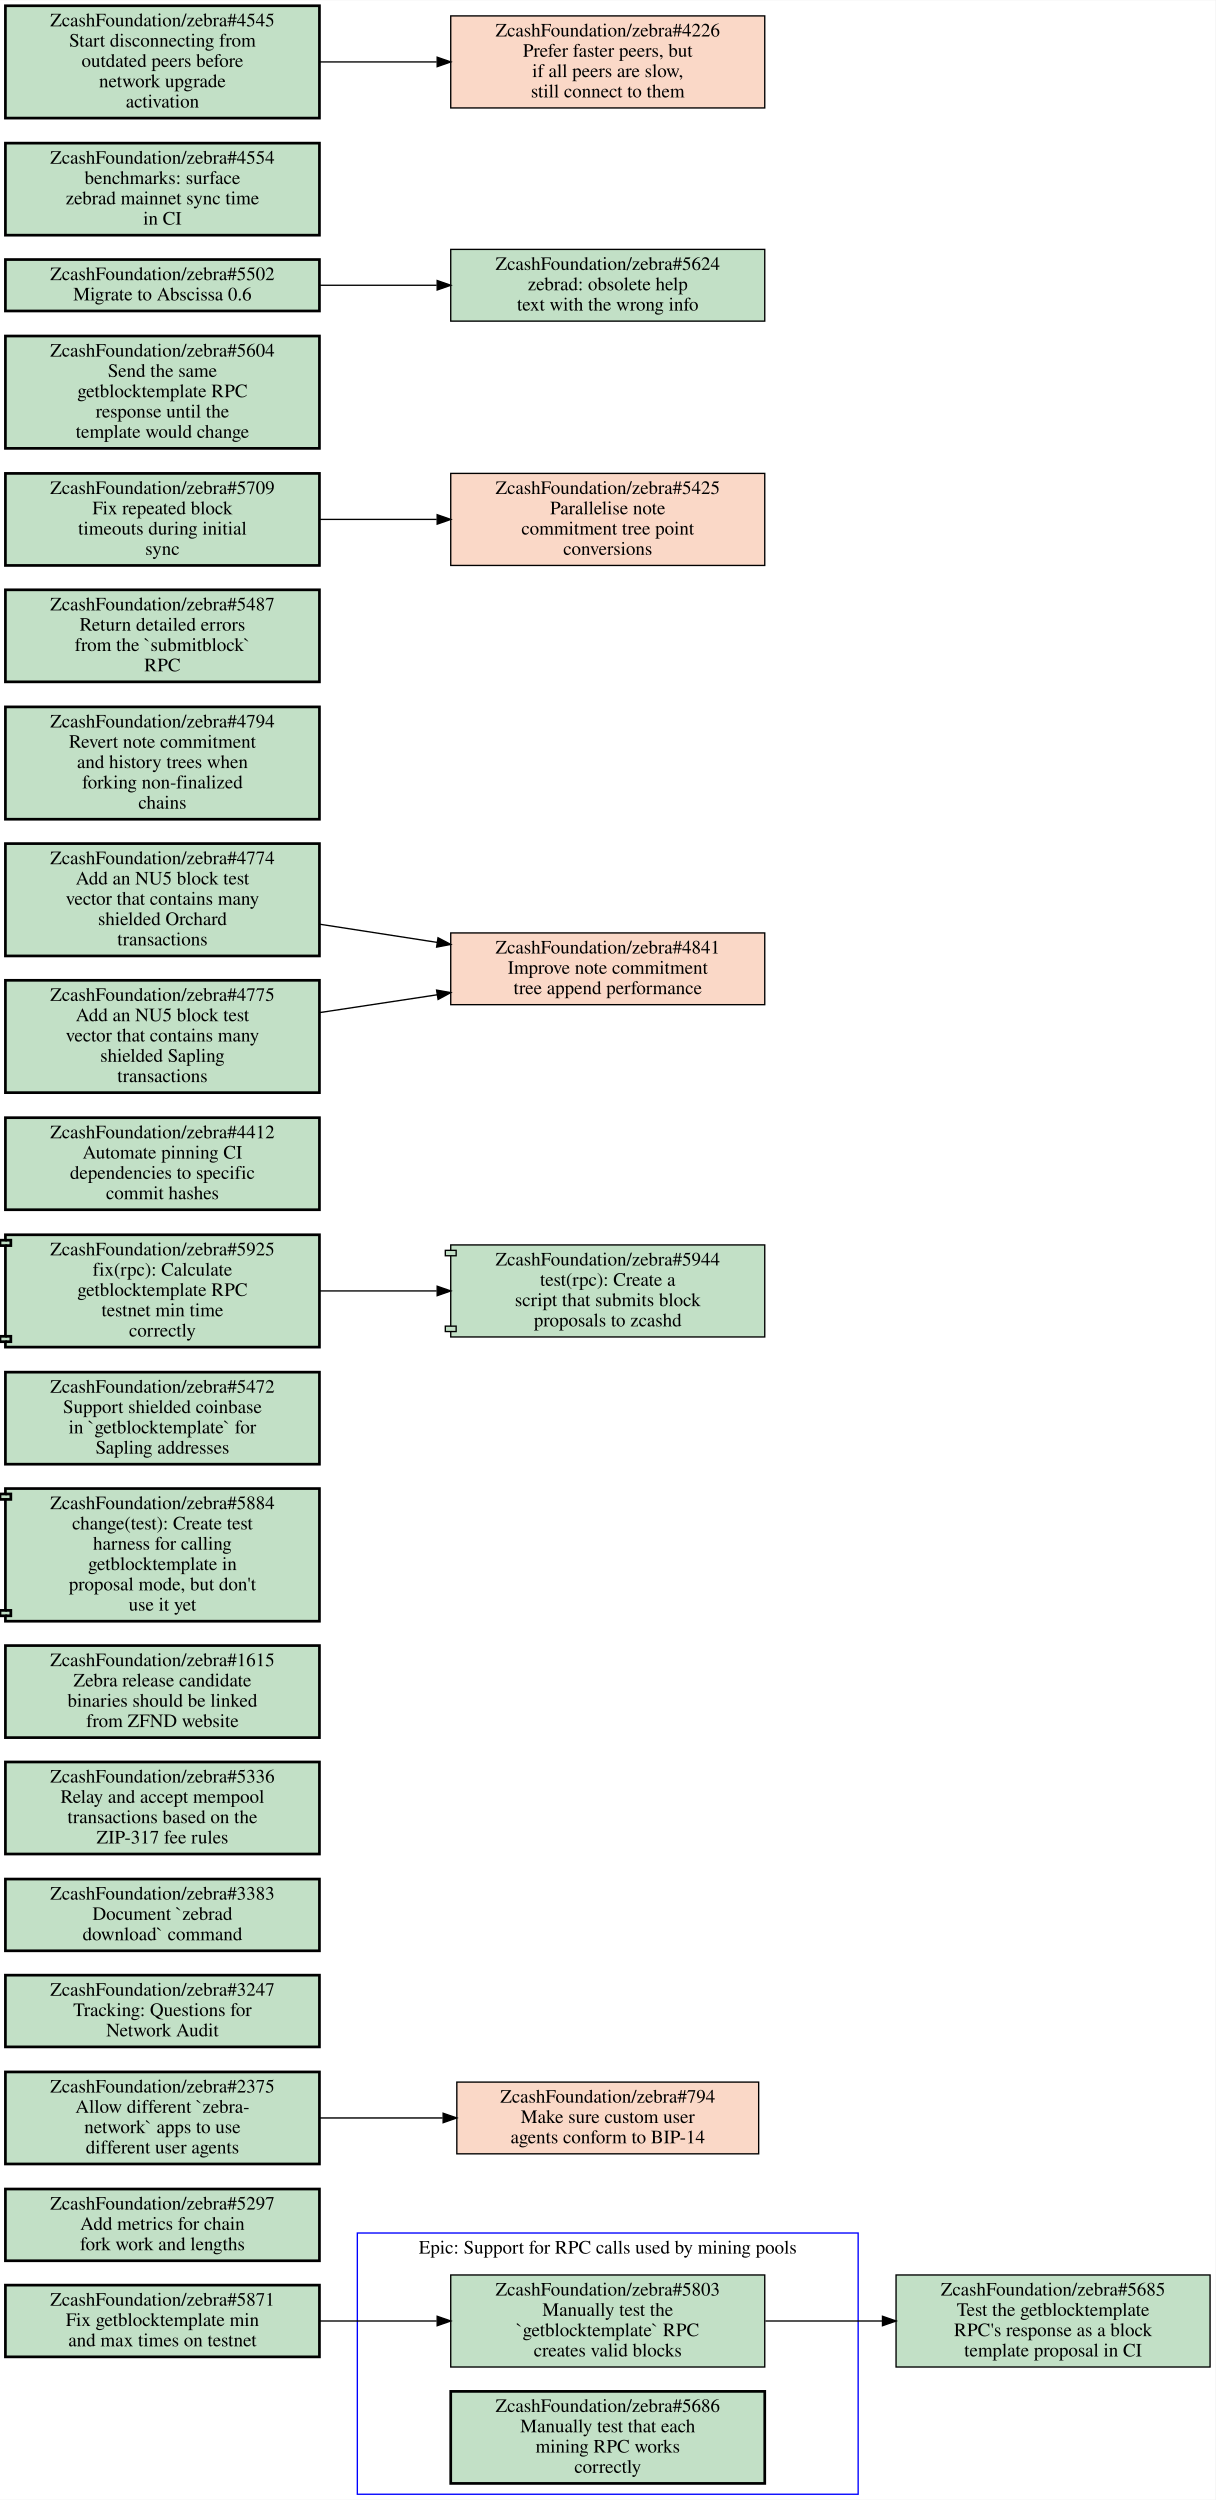
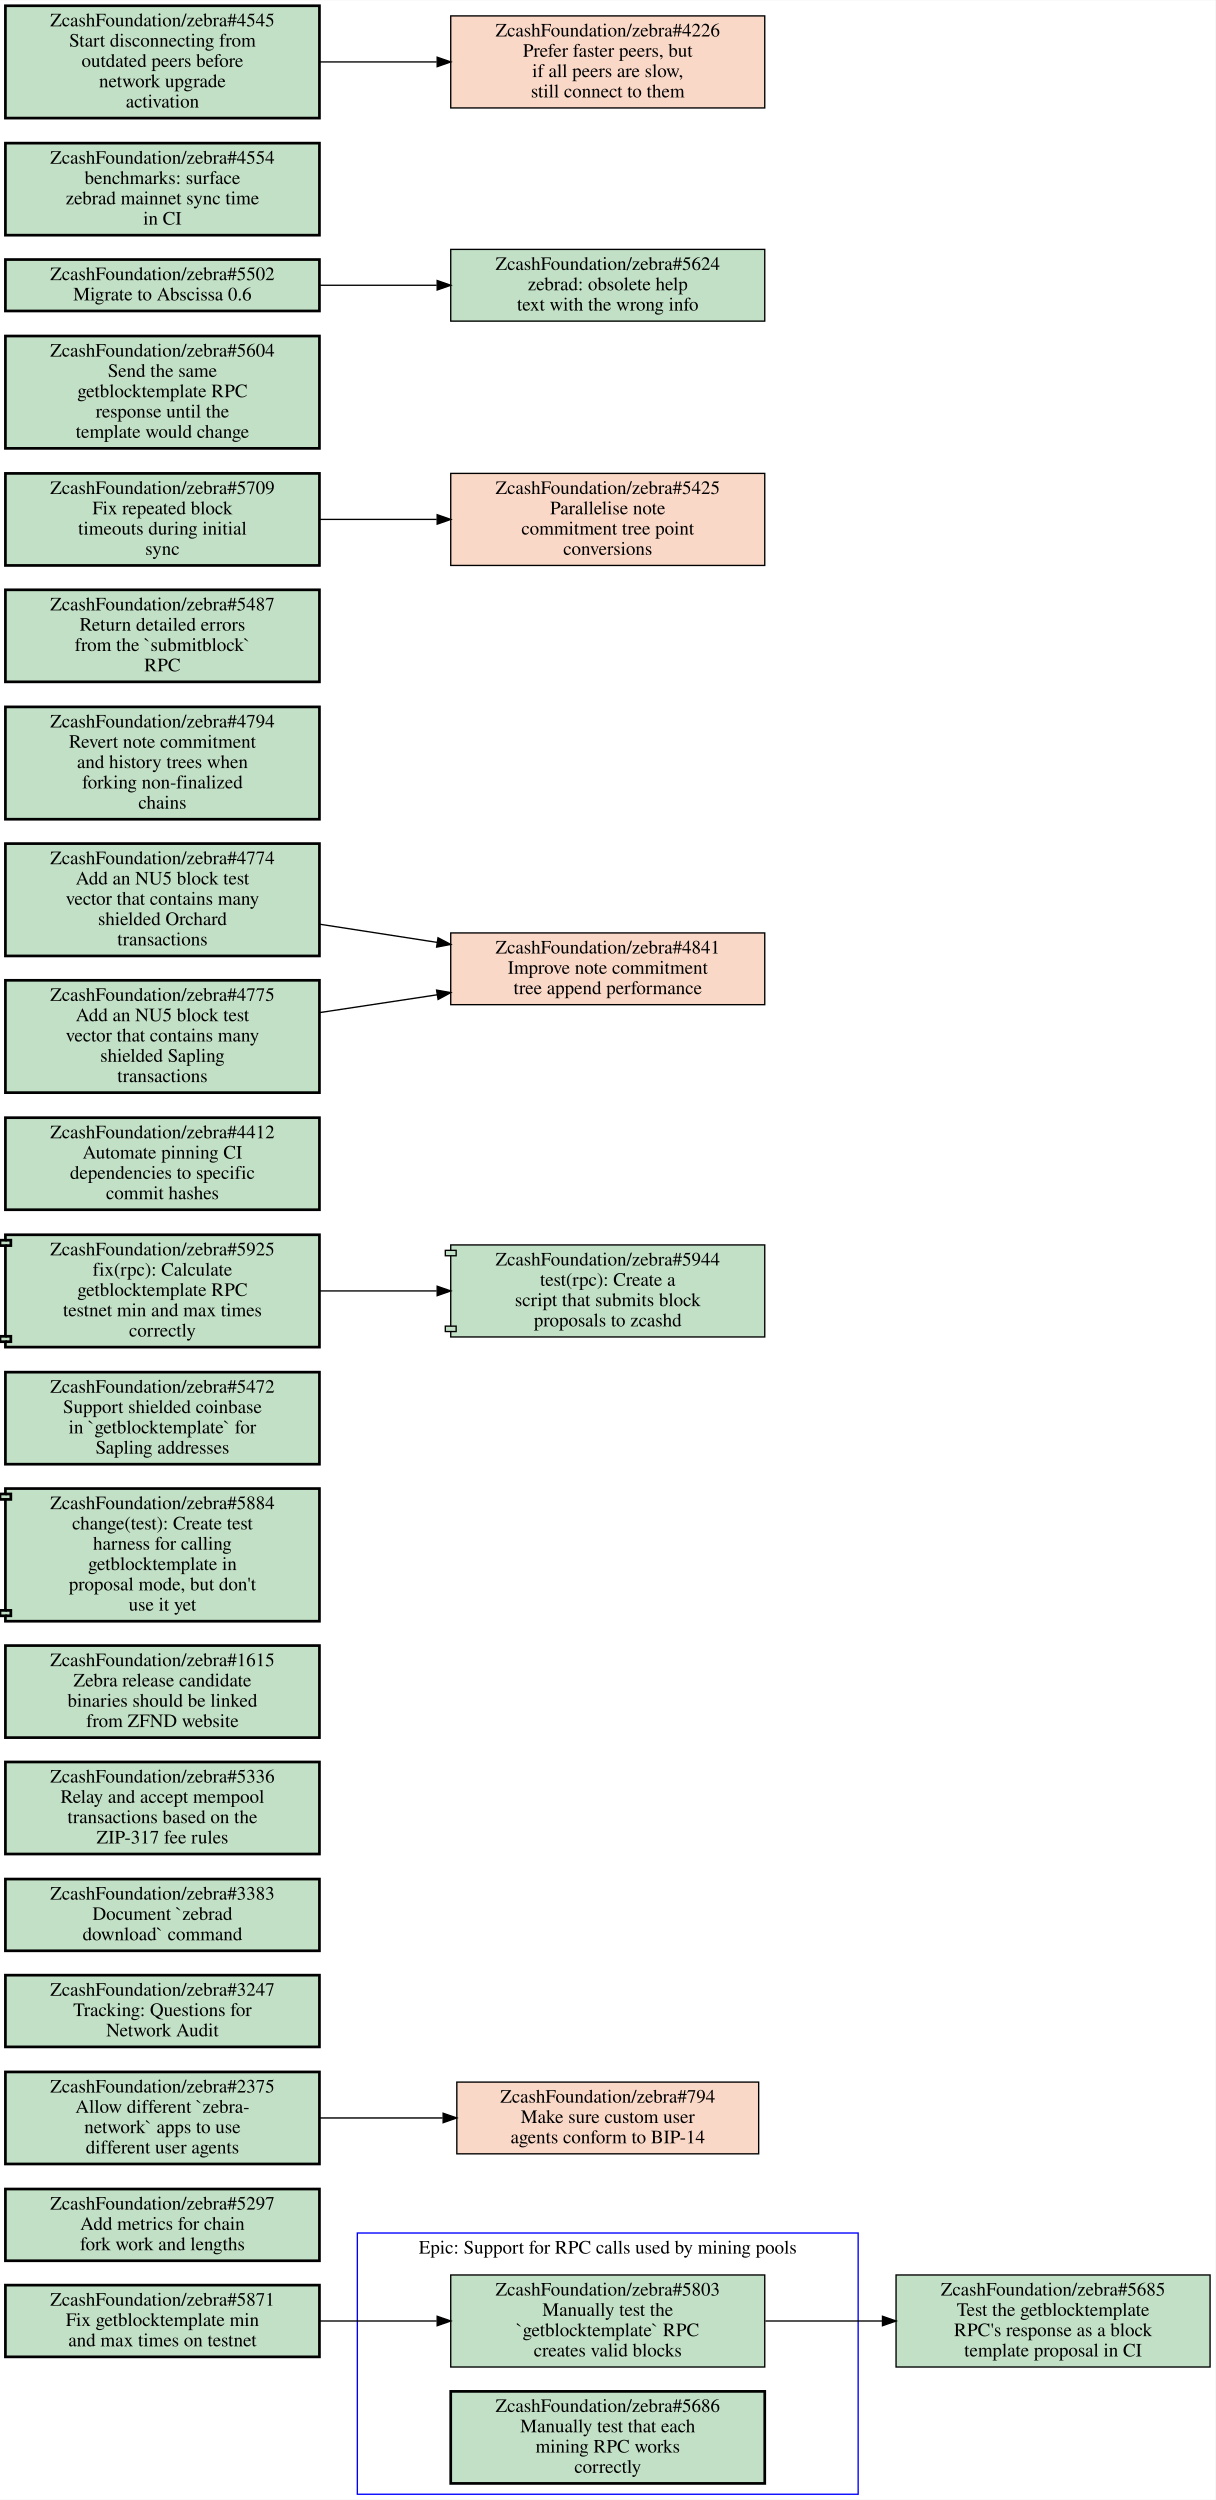
<svg xmlns="http://www.w3.org/2000/svg" xmlns:xlink="http://www.w3.org/1999/xlink" width="898pt" height="1847pt" viewBox="0.00 0.00 898.00 1846.50">
  <g id="graph0" class="graph" transform="scale(1 1) rotate(0) translate(4 1842.5)">
    <polygon fill="#ffffff" stroke="transparent" points="-4,4 -4,-1842.5 894,-1842.5 894,4 -4,4" />
    <g id="clust1" class="cluster">
      <polygon fill="none" stroke="#0000ff" points="260,0 260,-193 630,-193 630,0 260,0" />
      <text text-anchor="middle" x="445" y="-177.8" font-family="Times,serif" font-size="14.00" fill="#000000">Epic: Support for RPC calls used by mining pools</text>
    </g>
    <g id="node1" class="node open">
      <g id="a_node1">
        <a xlink:href="https://github.com/ZcashFoundation/zebra/issues/5803" xlink:title="ZcashFoundation/zebra#5803&#10;Manually test the&#10;`getblocktemplate` RPC&#10;creates valid blocks" target="_blank">
          <polygon fill="#c2e0c6" stroke="#000000" points="561,-162 329,-162 329,-94 561,-94 561,-162" />
          <text text-anchor="middle" x="445" y="-146.8" font-family="Times,serif" font-size="14.00" fill="#000000">ZcashFoundation/zebra#5803</text>
          <text text-anchor="middle" x="445" y="-131.8" font-family="Times,serif" font-size="14.00" fill="#000000">Manually test the</text>
          <text text-anchor="middle" x="445" y="-116.8" font-family="Times,serif" font-size="14.00" fill="#000000">`getblocktemplate` RPC</text>
          <text text-anchor="middle" x="445" y="-101.8" font-family="Times,serif" font-size="14.00" fill="#000000">creates valid blocks</text>
        </a>
      </g>
    </g>
    <g id="node3" class="node open">
      <g id="a_node3">
        <a xlink:href="https://github.com/ZcashFoundation/zebra/issues/5685" xlink:title="ZcashFoundation/zebra#5685&#10;Test the getblocktemplate&#10;RPC's response as a block&#10;template proposal in CI" target="_blank">
          <polygon fill="#c2e0c6" stroke="#000000" points="890,-162 658,-162 658,-94 890,-94 890,-162" />
          <text text-anchor="middle" x="774" y="-146.8" font-family="Times,serif" font-size="14.00" fill="#000000">ZcashFoundation/zebra#5685</text>
          <text text-anchor="middle" x="774" y="-131.8" font-family="Times,serif" font-size="14.00" fill="#000000">Test the getblocktemplate</text>
          <text text-anchor="middle" x="774" y="-116.8" font-family="Times,serif" font-size="14.00" fill="#000000">RPC's response as a block</text>
          <text text-anchor="middle" x="774" y="-101.8" font-family="Times,serif" font-size="14.00" fill="#000000">template proposal in CI</text>
        </a>
      </g>
    </g>
    <g id="edge1" class="edge">
      <path fill="none" stroke="#000000" d="M561.46,-128C589.36,-128 619.29,-128 647.62,-128" />
      <polygon fill="#000000" stroke="#000000" points="647.98,-131.5 657.98,-128 647.98,-124.5 647.98,-131.5" />
    </g>
    <g id="node2" class="node open">
      <g id="a_node2">
        <a xlink:href="https://github.com/ZcashFoundation/zebra/issues/5686" xlink:title="ZcashFoundation/zebra#5686&#10;Manually test that each&#10;mining RPC works&#10;correctly" target="_blank">
          <polygon fill="#c2e0c6" stroke="#000000" stroke-width="2" points="561,-76 329,-76 329,-8 561,-8 561,-76" />
          <text text-anchor="middle" x="445" y="-60.8" font-family="Times,serif" font-size="14.00" fill="#000000">ZcashFoundation/zebra#5686</text>
          <text text-anchor="middle" x="445" y="-45.8" font-family="Times,serif" font-size="14.00" fill="#000000">Manually test that each</text>
          <text text-anchor="middle" x="445" y="-30.8" font-family="Times,serif" font-size="14.00" fill="#000000">mining RPC works</text>
          <text text-anchor="middle" x="445" y="-15.8" font-family="Times,serif" font-size="14.00" fill="#000000">correctly</text>
        </a>
      </g>
    </g>
    <g id="node4" class="node open">
      <g id="a_node4">
        <a xlink:href="https://github.com/ZcashFoundation/zebra/issues/5297" xlink:title="ZcashFoundation/zebra#5297&#10;Add metrics for chain&#10;fork work and lengths" target="_blank">
          <polygon fill="#c2e0c6" stroke="#000000" stroke-width="2" points="232,-225.5 0,-225.5 0,-172.5 232,-172.5 232,-225.5" />
          <text text-anchor="middle" x="116" y="-210.3" font-family="Times,serif" font-size="14.00" fill="#000000">ZcashFoundation/zebra#5297</text>
          <text text-anchor="middle" x="116" y="-195.3" font-family="Times,serif" font-size="14.00" fill="#000000">Add metrics for chain</text>
          <text text-anchor="middle" x="116" y="-180.3" font-family="Times,serif" font-size="14.00" fill="#000000">fork work and lengths</text>
        </a>
      </g>
    </g>
    <g id="node5" class="node open">
      <g id="a_node5">
        <a xlink:href="https://github.com/ZcashFoundation/zebra/issues/5871" xlink:title="ZcashFoundation/zebra#5871&#10;Fix getblocktemplate min&#10;and max times on testnet" target="_blank">
          <polygon fill="#c2e0c6" stroke="#000000" stroke-width="2" points="232,-154.5 0,-154.5 0,-101.5 232,-101.5 232,-154.5" />
          <text text-anchor="middle" x="116" y="-139.3" font-family="Times,serif" font-size="14.00" fill="#000000">ZcashFoundation/zebra#5871</text>
          <text text-anchor="middle" x="116" y="-124.3" font-family="Times,serif" font-size="14.00" fill="#000000">Fix getblocktemplate min</text>
          <text text-anchor="middle" x="116" y="-109.3" font-family="Times,serif" font-size="14.00" fill="#000000">and max times on testnet</text>
        </a>
      </g>
    </g>
    <g id="edge2" class="edge">
      <path fill="none" stroke="#000000" d="M232.46,-128C260.36,-128 290.29,-128 318.62,-128" />
      <polygon fill="#000000" stroke="#000000" points="318.98,-131.5 328.98,-128 318.98,-124.5 318.98,-131.5" />
    </g>
    <g id="node6" class="node open">
      <g id="a_node6">
        <a xlink:href="https://github.com/ZcashFoundation/zebra/issues/2375" xlink:title="ZcashFoundation/zebra#2375&#10;Allow different `zebra-&#10;network` apps to use&#10;different user agents" target="_blank">
          <polygon fill="#c2e0c6" stroke="#000000" stroke-width="2" points="232,-312 0,-312 0,-244 232,-244 232,-312" />
          <text text-anchor="middle" x="116" y="-296.8" font-family="Times,serif" font-size="14.00" fill="#000000">ZcashFoundation/zebra#2375</text>
          <text text-anchor="middle" x="116" y="-281.8" font-family="Times,serif" font-size="14.00" fill="#000000">Allow different `zebra-</text>
          <text text-anchor="middle" x="116" y="-266.8" font-family="Times,serif" font-size="14.00" fill="#000000">network` apps to use</text>
          <text text-anchor="middle" x="116" y="-251.8" font-family="Times,serif" font-size="14.00" fill="#000000">different user agents</text>
        </a>
      </g>
    </g>
    <g id="node7" class="node closed">
      <g id="a_node7">
        <a xlink:href="https://github.com/ZcashFoundation/zebra/issues/794" xlink:title="ZcashFoundation/zebra#794&#10;Make sure custom user&#10;agents conform to BIP-14" target="_blank">
          <polygon fill="#fad8c7" stroke="#000000" points="556.5,-304.5 333.5,-304.5 333.5,-251.5 556.5,-251.5 556.5,-304.5" />
          <text text-anchor="middle" x="445" y="-289.3" font-family="Times,serif" font-size="14.00" fill="#000000">ZcashFoundation/zebra#794</text>
          <text text-anchor="middle" x="445" y="-274.3" font-family="Times,serif" font-size="14.00" fill="#000000">Make sure custom user</text>
          <text text-anchor="middle" x="445" y="-259.3" font-family="Times,serif" font-size="14.00" fill="#000000">agents conform to BIP-14</text>
        </a>
      </g>
    </g>
    <g id="edge3" class="edge">
      <path fill="none" stroke="#000000" d="M232.46,-278C261.81,-278 293.39,-278 323.01,-278" />
      <polygon fill="#000000" stroke="#000000" points="323.39,-281.5 333.39,-278 323.39,-274.5 323.39,-281.5" />
    </g>
    <g id="node8" class="node open">
      <g id="a_node8">
        <a xlink:href="https://github.com/ZcashFoundation/zebra/issues/3247" xlink:title="ZcashFoundation/zebra#3247&#10;Tracking: Questions for&#10;Network Audit" target="_blank">
          <polygon fill="#c2e0c6" stroke="#000000" stroke-width="2" points="232,-383.5 0,-383.5 0,-330.5 232,-330.5 232,-383.5" />
          <text text-anchor="middle" x="116" y="-368.3" font-family="Times,serif" font-size="14.00" fill="#000000">ZcashFoundation/zebra#3247</text>
          <text text-anchor="middle" x="116" y="-353.3" font-family="Times,serif" font-size="14.00" fill="#000000">Tracking: Questions for</text>
          <text text-anchor="middle" x="116" y="-338.3" font-family="Times,serif" font-size="14.00" fill="#000000">Network Audit</text>
        </a>
      </g>
    </g>
    <g id="node9" class="node open">
      <g id="a_node9">
        <a xlink:href="https://github.com/ZcashFoundation/zebra/issues/3383" xlink:title="ZcashFoundation/zebra#3383&#10;Document `zebrad&#10;download` command" target="_blank">
          <polygon fill="#c2e0c6" stroke="#000000" stroke-width="2" points="232,-454.5 0,-454.5 0,-401.5 232,-401.5 232,-454.5" />
          <text text-anchor="middle" x="116" y="-439.3" font-family="Times,serif" font-size="14.00" fill="#000000">ZcashFoundation/zebra#3383</text>
          <text text-anchor="middle" x="116" y="-424.3" font-family="Times,serif" font-size="14.00" fill="#000000">Document `zebrad</text>
          <text text-anchor="middle" x="116" y="-409.3" font-family="Times,serif" font-size="14.00" fill="#000000">download` command</text>
        </a>
      </g>
    </g>
    <g id="node10" class="node open">
      <g id="a_node10">
        <a xlink:href="https://github.com/ZcashFoundation/zebra/issues/5336" xlink:title="ZcashFoundation/zebra#5336&#10;Relay and accept mempool&#10;transactions based on the&#10;ZIP-317 fee rules" target="_blank">
          <polygon fill="#c2e0c6" stroke="#000000" stroke-width="2" points="232,-541 0,-541 0,-473 232,-473 232,-541" />
          <text text-anchor="middle" x="116" y="-525.8" font-family="Times,serif" font-size="14.00" fill="#000000">ZcashFoundation/zebra#5336</text>
          <text text-anchor="middle" x="116" y="-510.8" font-family="Times,serif" font-size="14.00" fill="#000000">Relay and accept mempool</text>
          <text text-anchor="middle" x="116" y="-495.8" font-family="Times,serif" font-size="14.00" fill="#000000">transactions based on the</text>
          <text text-anchor="middle" x="116" y="-480.8" font-family="Times,serif" font-size="14.00" fill="#000000">ZIP-317 fee rules</text>
        </a>
      </g>
    </g>
    <g id="node11" class="node open">
      <g id="a_node11">
        <a xlink:href="https://github.com/ZcashFoundation/zebra/issues/1615" xlink:title="ZcashFoundation/zebra#1615&#10;Zebra release candidate&#10;binaries should be linked&#10;from ZFND website" target="_blank">
          <polygon fill="#c2e0c6" stroke="#000000" stroke-width="2" points="232,-627 0,-627 0,-559 232,-559 232,-627" />
          <text text-anchor="middle" x="116" y="-611.8" font-family="Times,serif" font-size="14.00" fill="#000000">ZcashFoundation/zebra#1615</text>
          <text text-anchor="middle" x="116" y="-596.8" font-family="Times,serif" font-size="14.00" fill="#000000">Zebra release candidate</text>
          <text text-anchor="middle" x="116" y="-581.8" font-family="Times,serif" font-size="14.00" fill="#000000">binaries should be linked</text>
          <text text-anchor="middle" x="116" y="-566.8" font-family="Times,serif" font-size="14.00" fill="#000000">from ZFND website</text>
        </a>
      </g>
    </g>
    <g id="node12" class="node open">
      <g id="a_node12">
        <a xlink:href="https://github.com/ZcashFoundation/zebra/pull/5884" xlink:title="ZcashFoundation/zebra#5884&#10;change(test): Create test&#10;harness for calling&#10;getblocktemplate in&#10;proposal mode, but don't&#10;use it yet" target="_blank">
          <polygon fill="#c2e0c6" stroke="#000000" stroke-width="2" points="232,-743 0,-743 0,-739 -4,-739 -4,-735 0,-735 0,-653 -4,-653 -4,-649 0,-649 0,-645 232,-645 232,-743" />
          <polyline fill="none" stroke="#000000" stroke-width="2" points="0,-739 4,-739 4,-735 0,-735 " />
          <polyline fill="none" stroke="#000000" stroke-width="2" points="0,-653 4,-653 4,-649 0,-649 " />
          <text text-anchor="middle" x="116" y="-727.8" font-family="Times,serif" font-size="14.00" fill="#000000">ZcashFoundation/zebra#5884</text>
          <text text-anchor="middle" x="116" y="-712.8" font-family="Times,serif" font-size="14.00" fill="#000000">change(test): Create test</text>
          <text text-anchor="middle" x="116" y="-697.8" font-family="Times,serif" font-size="14.00" fill="#000000">harness for calling</text>
          <text text-anchor="middle" x="116" y="-682.8" font-family="Times,serif" font-size="14.00" fill="#000000">getblocktemplate in</text>
          <text text-anchor="middle" x="116" y="-667.8" font-family="Times,serif" font-size="14.00" fill="#000000">proposal mode, but don't</text>
          <text text-anchor="middle" x="116" y="-652.8" font-family="Times,serif" font-size="14.00" fill="#000000">use it yet</text>
        </a>
      </g>
    </g>
    <g id="node13" class="node open">
      <g id="a_node13">
        <a xlink:href="https://github.com/ZcashFoundation/zebra/issues/5472" xlink:title="ZcashFoundation/zebra#5472&#10;Support shielded coinbase&#10;in `getblocktemplate` for&#10;Sapling addresses" target="_blank">
          <polygon fill="#c2e0c6" stroke="#000000" stroke-width="2" points="232,-829 0,-829 0,-761 232,-761 232,-829" />
          <text text-anchor="middle" x="116" y="-813.8" font-family="Times,serif" font-size="14.00" fill="#000000">ZcashFoundation/zebra#5472</text>
          <text text-anchor="middle" x="116" y="-798.8" font-family="Times,serif" font-size="14.00" fill="#000000">Support shielded coinbase</text>
          <text text-anchor="middle" x="116" y="-783.8" font-family="Times,serif" font-size="14.00" fill="#000000">in `getblocktemplate` for</text>
          <text text-anchor="middle" x="116" y="-768.8" font-family="Times,serif" font-size="14.00" fill="#000000">Sapling addresses</text>
        </a>
      </g>
    </g>
    <g id="node14" class="node open">
      <g id="a_node14">
-         <a xlink:href="https://github.com/ZcashFoundation/zebra/pull/5925" xlink:title="ZcashFoundation/zebra#5925&#10;fix(rpc): Calculate&#10;getblocktemplate RPC&#10;testnet min time&#10;correctly" target="_blank">
+         <a xlink:href="https://github.com/ZcashFoundation/zebra/pull/5925" xlink:title="ZcashFoundation/zebra#5925&#10;fix(rpc): Calculate&#10;getblocktemplate RPC&#10;testnet min and max times&#10;correctly" target="_blank">
          <polygon fill="#c2e0c6" stroke="#000000" stroke-width="2" points="232,-930.5 0,-930.5 0,-926.5 -4,-926.5 -4,-922.5 0,-922.5 0,-855.5 -4,-855.5 -4,-851.5 0,-851.5 0,-847.5 232,-847.5 232,-930.5" />
          <polyline fill="none" stroke="#000000" stroke-width="2" points="0,-926.5 4,-926.5 4,-922.5 0,-922.5 " />
          <polyline fill="none" stroke="#000000" stroke-width="2" points="0,-855.5 4,-855.5 4,-851.5 0,-851.5 " />
          <text text-anchor="middle" x="116" y="-915.3" font-family="Times,serif" font-size="14.00" fill="#000000">ZcashFoundation/zebra#5925</text>
          <text text-anchor="middle" x="116" y="-900.3" font-family="Times,serif" font-size="14.00" fill="#000000">fix(rpc): Calculate</text>
          <text text-anchor="middle" x="116" y="-885.3" font-family="Times,serif" font-size="14.00" fill="#000000">getblocktemplate RPC</text>
-           <text text-anchor="middle" x="116" y="-870.3" font-family="Times,serif" font-size="14.00" fill="#000000">testnet min time</text>
+           <text text-anchor="middle" x="116" y="-870.3" font-family="Times,serif" font-size="14.00" fill="#000000">testnet min and max times</text>
          <text text-anchor="middle" x="116" y="-855.3" font-family="Times,serif" font-size="14.00" fill="#000000">correctly</text>
        </a>
      </g>
    </g>
    <g id="node15" class="node open">
      <g id="a_node15">
        <a xlink:href="https://github.com/ZcashFoundation/zebra/pull/5944" xlink:title="ZcashFoundation/zebra#5944&#10;test(rpc): Create a&#10;script that submits block&#10;proposals to zcashd" target="_blank">
          <polygon fill="#c2e0c6" stroke="#000000" points="561,-923 329,-923 329,-919 325,-919 325,-915 329,-915 329,-863 325,-863 325,-859 329,-859 329,-855 561,-855 561,-923" />
          <polyline fill="none" stroke="#000000" points="329,-919 333,-919 333,-915 329,-915 " />
          <polyline fill="none" stroke="#000000" points="329,-863 333,-863 333,-859 329,-859 " />
          <text text-anchor="middle" x="445" y="-907.8" font-family="Times,serif" font-size="14.00" fill="#000000">ZcashFoundation/zebra#5944</text>
          <text text-anchor="middle" x="445" y="-892.8" font-family="Times,serif" font-size="14.00" fill="#000000">test(rpc): Create a</text>
          <text text-anchor="middle" x="445" y="-877.8" font-family="Times,serif" font-size="14.00" fill="#000000">script that submits block</text>
          <text text-anchor="middle" x="445" y="-862.8" font-family="Times,serif" font-size="14.00" fill="#000000">proposals to zcashd</text>
        </a>
      </g>
    </g>
    <g id="edge4" class="edge">
      <path fill="none" stroke="#000000" d="M232.46,-889C260.36,-889 290.29,-889 318.62,-889" />
      <polygon fill="#000000" stroke="#000000" points="318.98,-892.5 328.98,-889 318.98,-885.5 318.98,-892.5" />
    </g>
    <g id="node16" class="node open">
      <g id="a_node16">
        <a xlink:href="https://github.com/ZcashFoundation/zebra/issues/4412" xlink:title="ZcashFoundation/zebra#4412&#10;Automate pinning CI&#10;dependencies to specific&#10;commit hashes" target="_blank">
          <polygon fill="#c2e0c6" stroke="#000000" stroke-width="2" points="232,-1017 0,-1017 0,-949 232,-949 232,-1017" />
          <text text-anchor="middle" x="116" y="-1001.8" font-family="Times,serif" font-size="14.00" fill="#000000">ZcashFoundation/zebra#4412</text>
          <text text-anchor="middle" x="116" y="-986.8" font-family="Times,serif" font-size="14.00" fill="#000000">Automate pinning CI</text>
          <text text-anchor="middle" x="116" y="-971.8" font-family="Times,serif" font-size="14.00" fill="#000000">dependencies to specific</text>
          <text text-anchor="middle" x="116" y="-956.8" font-family="Times,serif" font-size="14.00" fill="#000000">commit hashes</text>
        </a>
      </g>
    </g>
    <g id="node17" class="node closed">
      <g id="a_node17">
        <a xlink:href="https://github.com/ZcashFoundation/zebra/issues/4841" xlink:title="ZcashFoundation/zebra#4841&#10;Improve note commitment&#10;tree append performance" target="_blank">
          <polygon fill="#fad8c7" stroke="#000000" points="561,-1153.5 329,-1153.5 329,-1100.5 561,-1100.5 561,-1153.5" />
          <text text-anchor="middle" x="445" y="-1138.3" font-family="Times,serif" font-size="14.00" fill="#000000">ZcashFoundation/zebra#4841</text>
          <text text-anchor="middle" x="445" y="-1123.3" font-family="Times,serif" font-size="14.00" fill="#000000">Improve note commitment</text>
          <text text-anchor="middle" x="445" y="-1108.3" font-family="Times,serif" font-size="14.00" fill="#000000">tree append performance</text>
        </a>
      </g>
    </g>
    <g id="node18" class="node open">
      <g id="a_node18">
        <a xlink:href="https://github.com/ZcashFoundation/zebra/issues/4794" xlink:title="ZcashFoundation/zebra#4794&#10;Revert note commitment&#10;and history trees when&#10;forking non-finalized&#10;chains" target="_blank">
          <polygon fill="#c2e0c6" stroke="#000000" stroke-width="2" points="232,-1320.5 0,-1320.5 0,-1237.5 232,-1237.5 232,-1320.5" />
          <text text-anchor="middle" x="116" y="-1305.3" font-family="Times,serif" font-size="14.00" fill="#000000">ZcashFoundation/zebra#4794</text>
          <text text-anchor="middle" x="116" y="-1290.3" font-family="Times,serif" font-size="14.00" fill="#000000">Revert note commitment</text>
          <text text-anchor="middle" x="116" y="-1275.3" font-family="Times,serif" font-size="14.00" fill="#000000">and history trees when</text>
          <text text-anchor="middle" x="116" y="-1260.3" font-family="Times,serif" font-size="14.00" fill="#000000">forking non-finalized</text>
          <text text-anchor="middle" x="116" y="-1245.3" font-family="Times,serif" font-size="14.00" fill="#000000">chains</text>
        </a>
      </g>
    </g>
    <g id="node19" class="node open">
      <g id="a_node19">
        <a xlink:href="https://github.com/ZcashFoundation/zebra/issues/5487" xlink:title="ZcashFoundation/zebra#5487&#10;Return detailed errors&#10;from the `submitblock`&#10;RPC" target="_blank">
          <polygon fill="#c2e0c6" stroke="#000000" stroke-width="2" points="232,-1407 0,-1407 0,-1339 232,-1339 232,-1407" />
          <text text-anchor="middle" x="116" y="-1391.8" font-family="Times,serif" font-size="14.00" fill="#000000">ZcashFoundation/zebra#5487</text>
          <text text-anchor="middle" x="116" y="-1376.8" font-family="Times,serif" font-size="14.00" fill="#000000">Return detailed errors</text>
          <text text-anchor="middle" x="116" y="-1361.8" font-family="Times,serif" font-size="14.00" fill="#000000">from the `submitblock`</text>
          <text text-anchor="middle" x="116" y="-1346.8" font-family="Times,serif" font-size="14.00" fill="#000000">RPC</text>
        </a>
      </g>
    </g>
    <g id="node20" class="node open">
      <g id="a_node20">
        <a xlink:href="https://github.com/ZcashFoundation/zebra/issues/5709" xlink:title="ZcashFoundation/zebra#5709&#10;Fix repeated block&#10;timeouts during initial&#10;sync" target="_blank">
          <polygon fill="#c2e0c6" stroke="#000000" stroke-width="2" points="232,-1493 0,-1493 0,-1425 232,-1425 232,-1493" />
          <text text-anchor="middle" x="116" y="-1477.8" font-family="Times,serif" font-size="14.00" fill="#000000">ZcashFoundation/zebra#5709</text>
          <text text-anchor="middle" x="116" y="-1462.8" font-family="Times,serif" font-size="14.00" fill="#000000">Fix repeated block</text>
          <text text-anchor="middle" x="116" y="-1447.8" font-family="Times,serif" font-size="14.00" fill="#000000">timeouts during initial</text>
          <text text-anchor="middle" x="116" y="-1432.8" font-family="Times,serif" font-size="14.00" fill="#000000">sync</text>
        </a>
      </g>
    </g>
    <g id="node21" class="node closed">
      <g id="a_node21">
        <a xlink:href="https://github.com/ZcashFoundation/zebra/issues/5425" xlink:title="ZcashFoundation/zebra#5425&#10;Parallelise note&#10;commitment tree point&#10;conversions" target="_blank">
          <polygon fill="#fad8c7" stroke="#000000" points="561,-1493 329,-1493 329,-1425 561,-1425 561,-1493" />
          <text text-anchor="middle" x="445" y="-1477.8" font-family="Times,serif" font-size="14.00" fill="#000000">ZcashFoundation/zebra#5425</text>
          <text text-anchor="middle" x="445" y="-1462.8" font-family="Times,serif" font-size="14.00" fill="#000000">Parallelise note</text>
          <text text-anchor="middle" x="445" y="-1447.8" font-family="Times,serif" font-size="14.00" fill="#000000">commitment tree point</text>
          <text text-anchor="middle" x="445" y="-1432.8" font-family="Times,serif" font-size="14.00" fill="#000000">conversions</text>
        </a>
      </g>
    </g>
    <g id="edge5" class="edge">
      <path fill="none" stroke="#000000" d="M232.46,-1459C260.36,-1459 290.29,-1459 318.62,-1459" />
      <polygon fill="#000000" stroke="#000000" points="318.98,-1462.5 328.98,-1459 318.98,-1455.5 318.98,-1462.5" />
    </g>
    <g id="node22" class="node open">
      <g id="a_node22">
        <a xlink:href="https://github.com/ZcashFoundation/zebra/issues/4774" xlink:title="ZcashFoundation/zebra#4774&#10;Add an NU5 block test&#10;vector that contains many&#10;shielded Orchard&#10;transactions" target="_blank">
          <polygon fill="#c2e0c6" stroke="#000000" stroke-width="2" points="232,-1219.5 0,-1219.5 0,-1136.5 232,-1136.5 232,-1219.5" />
          <text text-anchor="middle" x="116" y="-1204.3" font-family="Times,serif" font-size="14.00" fill="#000000">ZcashFoundation/zebra#4774</text>
          <text text-anchor="middle" x="116" y="-1189.3" font-family="Times,serif" font-size="14.00" fill="#000000">Add an NU5 block test</text>
          <text text-anchor="middle" x="116" y="-1174.3" font-family="Times,serif" font-size="14.00" fill="#000000">vector that contains many</text>
          <text text-anchor="middle" x="116" y="-1159.3" font-family="Times,serif" font-size="14.00" fill="#000000">shielded Orchard</text>
          <text text-anchor="middle" x="116" y="-1144.3" font-family="Times,serif" font-size="14.00" fill="#000000">transactions</text>
        </a>
      </g>
    </g>
    <g id="edge6" class="edge">
      <path fill="none" stroke="#000000" d="M232.46,-1159.9C260.48,-1155.6 290.55,-1150.9 318.99,-1146.5" />
      <polygon fill="#000000" stroke="#000000" points="319.611,-1149.946 328.98,-1145 318.571,-1143.024 319.611,-1149.946" />
    </g>
    <g id="node23" class="node open">
      <g id="a_node23">
        <a xlink:href="https://github.com/ZcashFoundation/zebra/issues/4775" xlink:title="ZcashFoundation/zebra#4775&#10;Add an NU5 block test&#10;vector that contains many&#10;shielded Sapling&#10;transactions" target="_blank">
          <polygon fill="#c2e0c6" stroke="#000000" stroke-width="2" points="232,-1118.5 0,-1118.5 0,-1035.5 232,-1035.5 232,-1118.5" />
          <text text-anchor="middle" x="116" y="-1103.3" font-family="Times,serif" font-size="14.00" fill="#000000">ZcashFoundation/zebra#4775</text>
          <text text-anchor="middle" x="116" y="-1088.3" font-family="Times,serif" font-size="14.00" fill="#000000">Add an NU5 block test</text>
          <text text-anchor="middle" x="116" y="-1073.3" font-family="Times,serif" font-size="14.00" fill="#000000">vector that contains many</text>
          <text text-anchor="middle" x="116" y="-1058.3" font-family="Times,serif" font-size="14.00" fill="#000000">shielded Sapling</text>
          <text text-anchor="middle" x="116" y="-1043.3" font-family="Times,serif" font-size="14.00" fill="#000000">transactions</text>
        </a>
      </g>
    </g>
    <g id="edge7" class="edge">
      <path fill="none" stroke="#000000" d="M232.46,-1094.7C260.48,-1099 290.55,-1103.5 318.99,-1107.8" />
      <polygon fill="#000000" stroke="#000000" points="318.552,-1111.274 328.98,-1109.4 319.659,-1104.362 318.552,-1111.274" />
    </g>
    <g id="node24" class="node open">
      <g id="a_node24">
        <a xlink:href="https://github.com/ZcashFoundation/zebra/issues/5604" xlink:title="ZcashFoundation/zebra#5604&#10;Send the same&#10;getblocktemplate RPC&#10;response until the&#10;template would change" target="_blank">
          <polygon fill="#c2e0c6" stroke="#000000" stroke-width="2" points="232,-1594.5 0,-1594.5 0,-1511.5 232,-1511.5 232,-1594.5" />
          <text text-anchor="middle" x="116" y="-1579.3" font-family="Times,serif" font-size="14.00" fill="#000000">ZcashFoundation/zebra#5604</text>
          <text text-anchor="middle" x="116" y="-1564.3" font-family="Times,serif" font-size="14.00" fill="#000000">Send the same</text>
          <text text-anchor="middle" x="116" y="-1549.3" font-family="Times,serif" font-size="14.00" fill="#000000">getblocktemplate RPC</text>
          <text text-anchor="middle" x="116" y="-1534.3" font-family="Times,serif" font-size="14.00" fill="#000000">response until the</text>
          <text text-anchor="middle" x="116" y="-1519.3" font-family="Times,serif" font-size="14.00" fill="#000000">template would change</text>
        </a>
      </g>
    </g>
    <g id="node25" class="node open">
      <g id="a_node25">
        <a xlink:href="https://github.com/ZcashFoundation/zebra/issues/5502" xlink:title="ZcashFoundation/zebra#5502&#10;Migrate to Abscissa 0.6" target="_blank">
          <polygon fill="#c2e0c6" stroke="#000000" stroke-width="2" points="232,-1651 0,-1651 0,-1613 232,-1613 232,-1651" />
          <text text-anchor="middle" x="116" y="-1635.8" font-family="Times,serif" font-size="14.00" fill="#000000">ZcashFoundation/zebra#5502</text>
          <text text-anchor="middle" x="116" y="-1620.8" font-family="Times,serif" font-size="14.00" fill="#000000">Migrate to Abscissa 0.6</text>
        </a>
      </g>
    </g>
    <g id="node26" class="node open">
      <g id="a_node26">
        <a xlink:href="https://github.com/ZcashFoundation/zebra/issues/5624" xlink:title="ZcashFoundation/zebra#5624&#10;zebrad: obsolete help&#10;text with the wrong info" target="_blank">
          <polygon fill="#c2e0c6" stroke="#000000" points="561,-1658.5 329,-1658.5 329,-1605.5 561,-1605.5 561,-1658.5" />
          <text text-anchor="middle" x="445" y="-1643.3" font-family="Times,serif" font-size="14.00" fill="#000000">ZcashFoundation/zebra#5624</text>
          <text text-anchor="middle" x="445" y="-1628.3" font-family="Times,serif" font-size="14.00" fill="#000000">zebrad: obsolete help</text>
          <text text-anchor="middle" x="445" y="-1613.3" font-family="Times,serif" font-size="14.00" fill="#000000">text with the wrong info</text>
        </a>
      </g>
    </g>
    <g id="edge8" class="edge">
      <path fill="none" stroke="#000000" d="M232.46,-1632C260.36,-1632 290.29,-1632 318.62,-1632" />
      <polygon fill="#000000" stroke="#000000" points="318.98,-1635.5 328.98,-1632 318.98,-1628.5 318.98,-1635.5" />
    </g>
    <g id="node27" class="node open">
      <g id="a_node27">
        <a xlink:href="https://github.com/ZcashFoundation/zebra/issues/4554" xlink:title="ZcashFoundation/zebra#4554&#10;benchmarks: surface&#10;zebrad mainnet sync time&#10;in CI" target="_blank">
          <polygon fill="#c2e0c6" stroke="#000000" stroke-width="2" points="232,-1737 0,-1737 0,-1669 232,-1669 232,-1737" />
          <text text-anchor="middle" x="116" y="-1721.8" font-family="Times,serif" font-size="14.00" fill="#000000">ZcashFoundation/zebra#4554</text>
          <text text-anchor="middle" x="116" y="-1706.8" font-family="Times,serif" font-size="14.00" fill="#000000">benchmarks: surface</text>
          <text text-anchor="middle" x="116" y="-1691.8" font-family="Times,serif" font-size="14.00" fill="#000000">zebrad mainnet sync time</text>
          <text text-anchor="middle" x="116" y="-1676.8" font-family="Times,serif" font-size="14.00" fill="#000000">in CI</text>
        </a>
      </g>
    </g>
    <g id="node28" class="node open">
      <g id="a_node28">
        <a xlink:href="https://github.com/ZcashFoundation/zebra/issues/4545" xlink:title="ZcashFoundation/zebra#4545&#10;Start disconnecting from&#10;outdated peers before&#10;network upgrade&#10;activation" target="_blank">
          <polygon fill="#c2e0c6" stroke="#000000" stroke-width="2" points="232,-1838.5 0,-1838.5 0,-1755.5 232,-1755.5 232,-1838.5" />
          <text text-anchor="middle" x="116" y="-1823.3" font-family="Times,serif" font-size="14.00" fill="#000000">ZcashFoundation/zebra#4545</text>
          <text text-anchor="middle" x="116" y="-1808.3" font-family="Times,serif" font-size="14.00" fill="#000000">Start disconnecting from</text>
          <text text-anchor="middle" x="116" y="-1793.3" font-family="Times,serif" font-size="14.00" fill="#000000">outdated peers before</text>
          <text text-anchor="middle" x="116" y="-1778.3" font-family="Times,serif" font-size="14.00" fill="#000000">network upgrade</text>
          <text text-anchor="middle" x="116" y="-1763.3" font-family="Times,serif" font-size="14.00" fill="#000000">activation</text>
        </a>
      </g>
    </g>
    <g id="node29" class="node closed">
      <g id="a_node29">
        <a xlink:href="https://github.com/ZcashFoundation/zebra/issues/4226" xlink:title="ZcashFoundation/zebra#4226&#10;Prefer faster peers, but&#10;if all peers are slow,&#10;still connect to them" target="_blank">
          <polygon fill="#fad8c7" stroke="#000000" points="561,-1831 329,-1831 329,-1763 561,-1763 561,-1831" />
          <text text-anchor="middle" x="445" y="-1815.8" font-family="Times,serif" font-size="14.00" fill="#000000">ZcashFoundation/zebra#4226</text>
          <text text-anchor="middle" x="445" y="-1800.8" font-family="Times,serif" font-size="14.00" fill="#000000">Prefer faster peers, but</text>
          <text text-anchor="middle" x="445" y="-1785.8" font-family="Times,serif" font-size="14.00" fill="#000000">if all peers are slow,</text>
          <text text-anchor="middle" x="445" y="-1770.8" font-family="Times,serif" font-size="14.00" fill="#000000">still connect to them</text>
        </a>
      </g>
    </g>
    <g id="edge9" class="edge">
      <path fill="none" stroke="#000000" d="M232.46,-1797C260.36,-1797 290.29,-1797 318.62,-1797" />
      <polygon fill="#000000" stroke="#000000" points="318.98,-1800.5 328.98,-1797 318.98,-1793.5 318.98,-1800.5" />
    </g>
  </g>
</svg>
